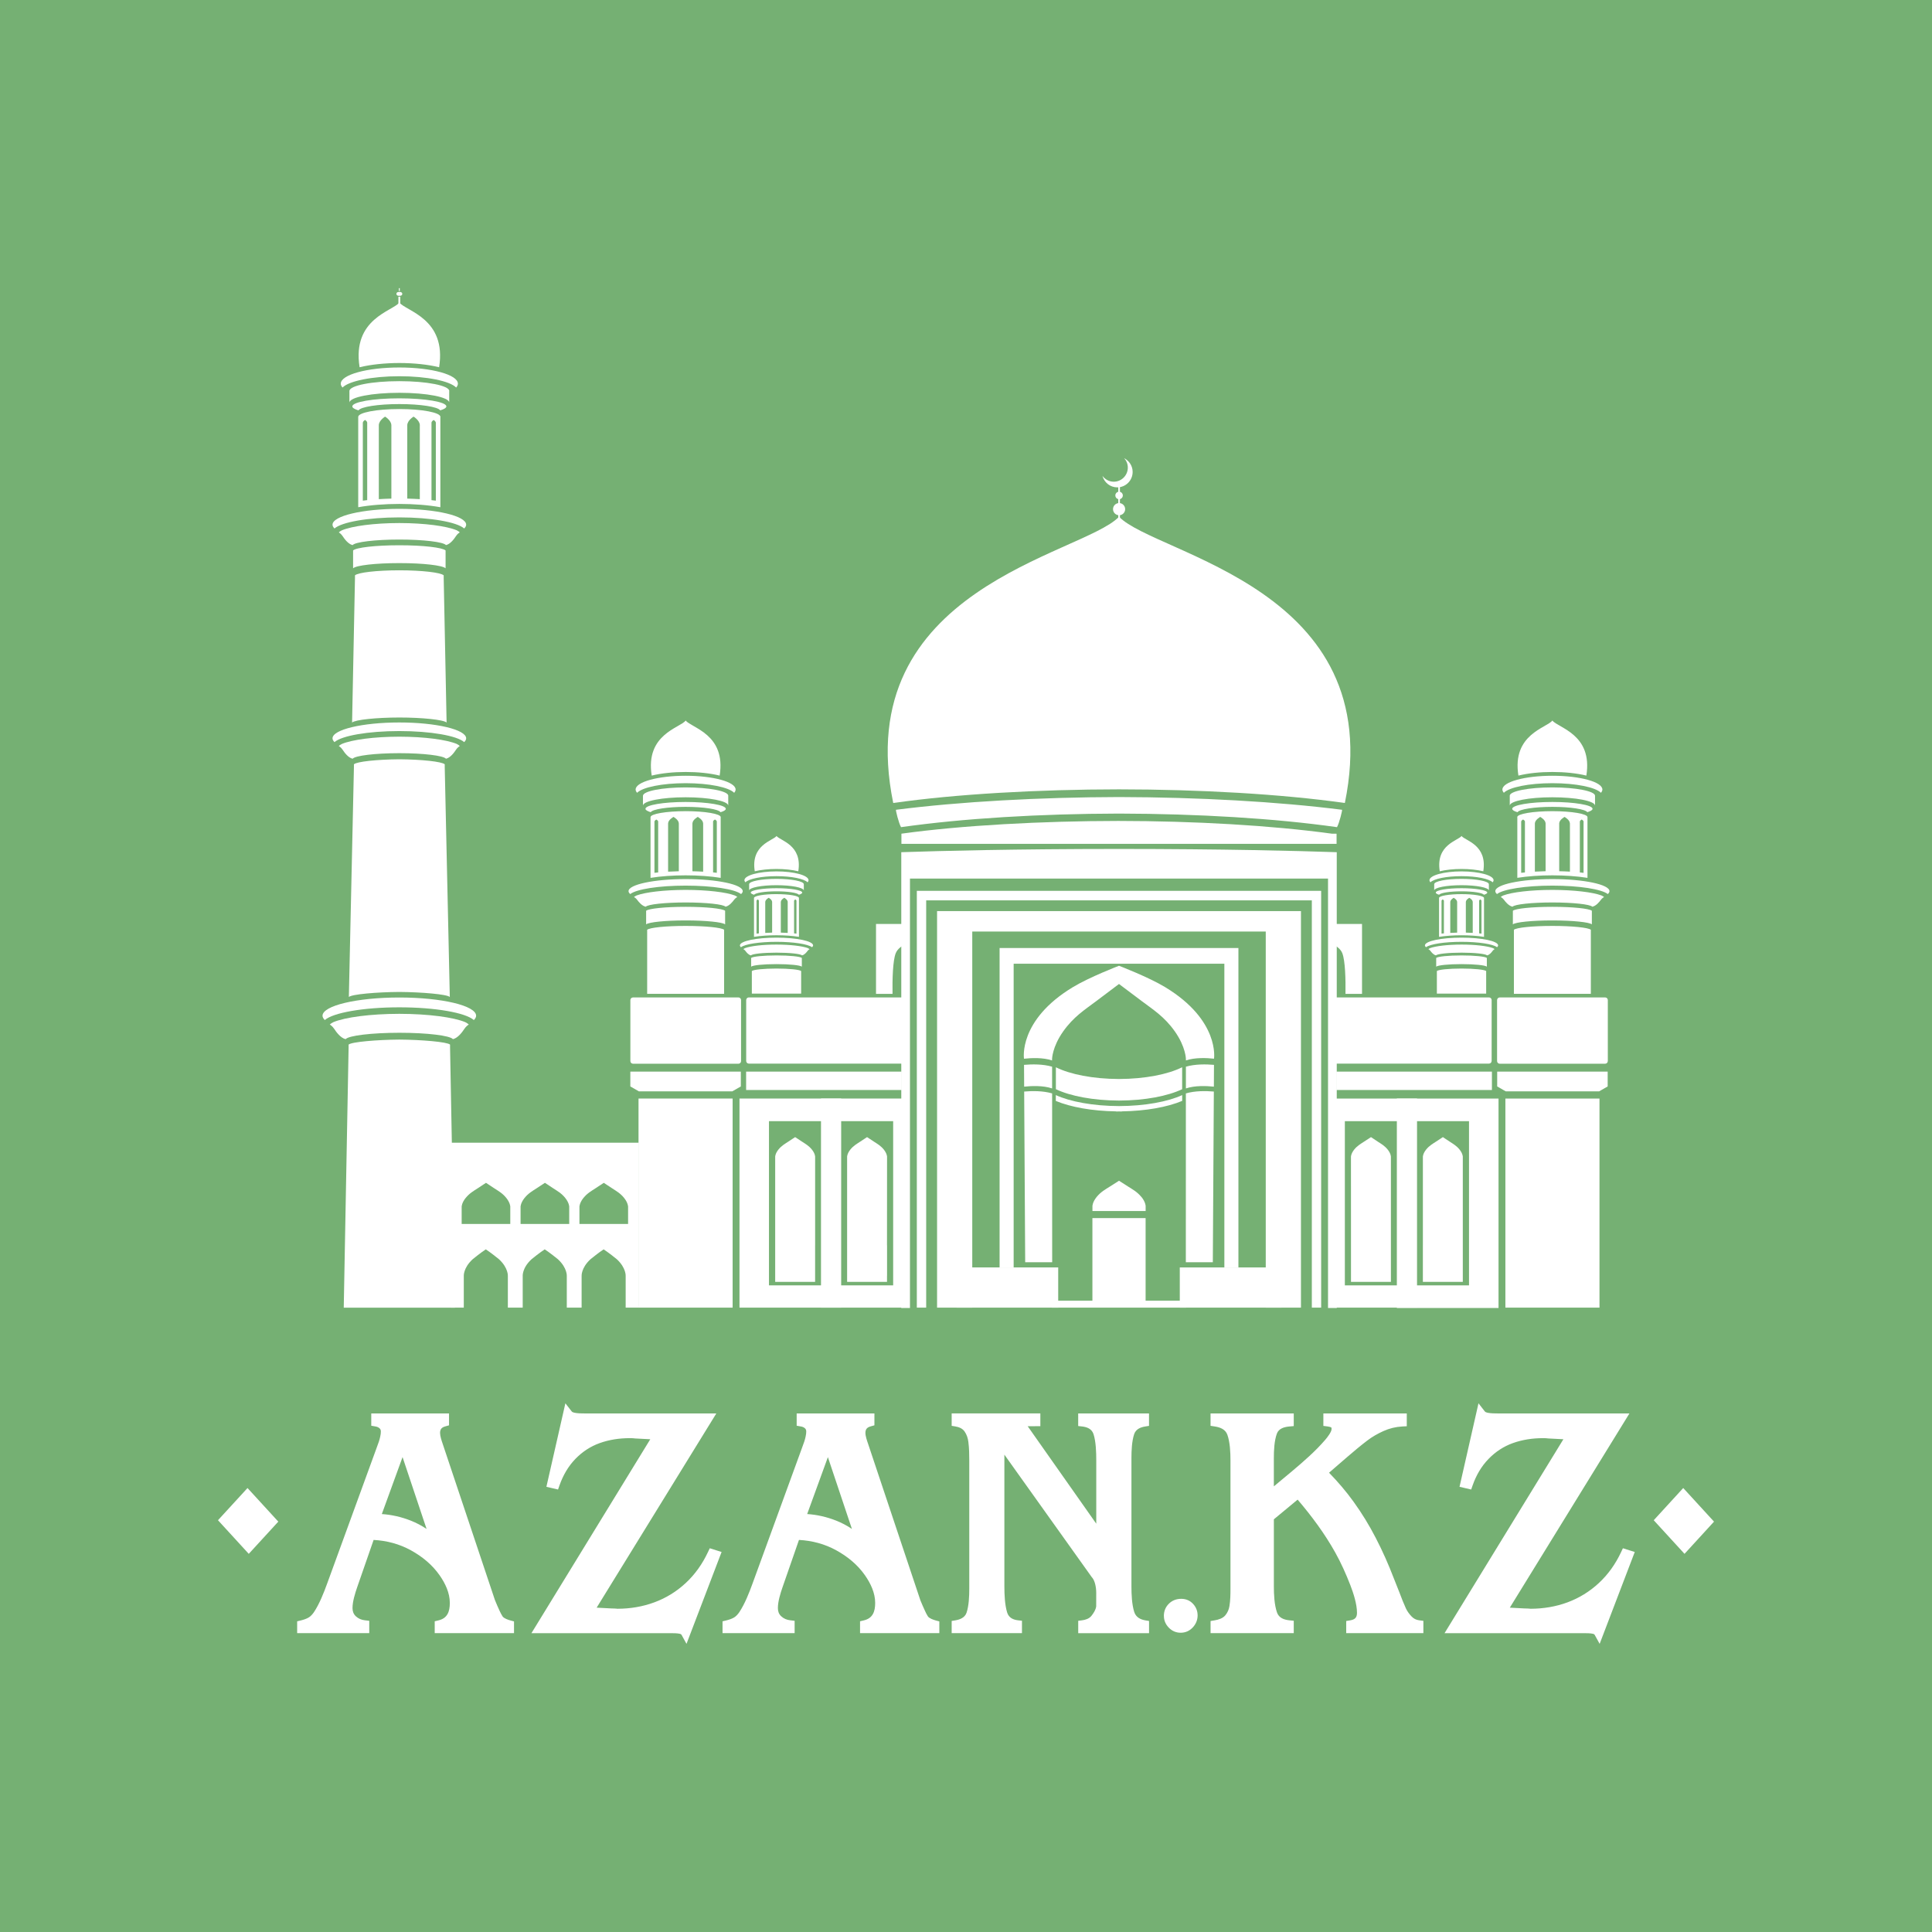
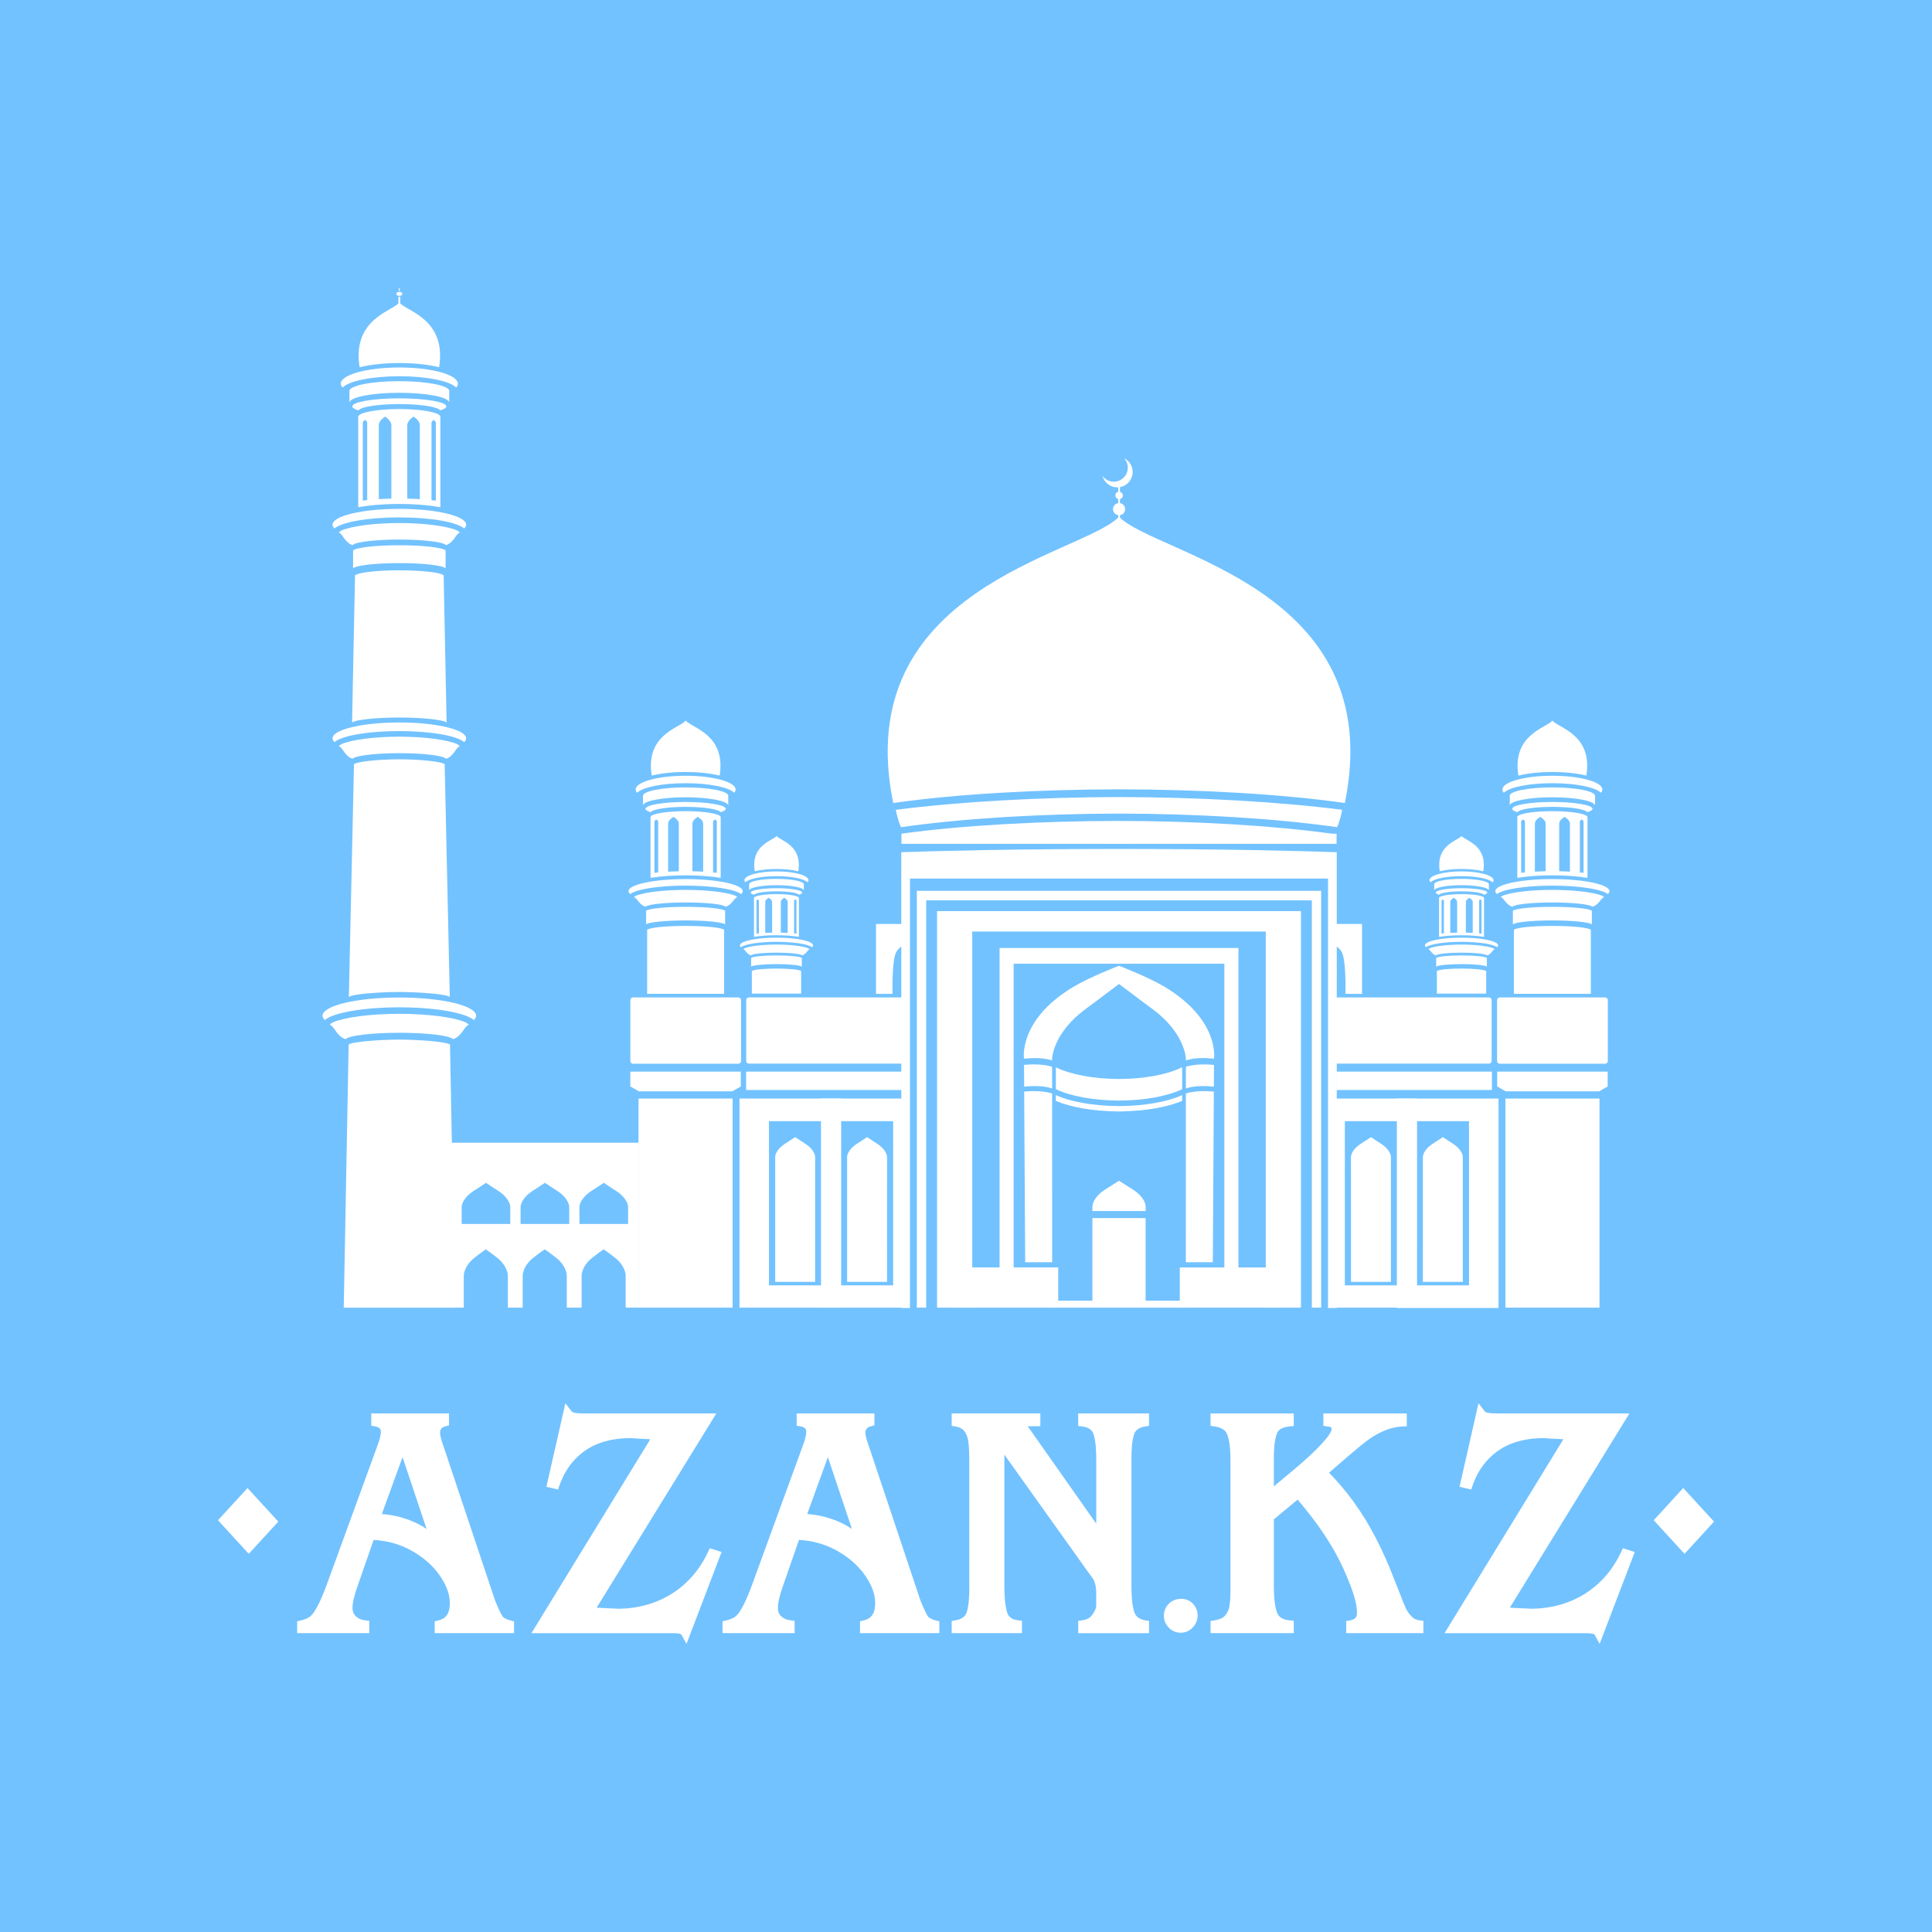
<svg xmlns="http://www.w3.org/2000/svg" width="106.662" height="106.662" viewBox="0 0 106.662 106.662" version="1.1" id="svg54">
  <defs id="defs58" />
  <g id="layer1" style="display:inline;mix-blend-mode:normal" transform="translate(7.364805,13.26861)">
-     <rect style="fill:#75b073;fill-opacity:1;stroke-width:0.878" id="rect81" width="106.662" height="106.662" x="-7.365" y="-13.269" />
+     <rect style="fill:#72c2ff;fill-opacity:1;stroke-width:0.878" id="rect81" width="106.662" height="106.662" x="-7.365" y="-13.269" />
  </g>
  <g id="layer2" style="display:inline" transform="translate(7.364805,13.26861)">
    <g fill="#FFF" fill-rule="evenodd" id="g52" style="fill:#ffffff" transform="translate(4.514891,2.609587)">
      <path d="M 10.17,0.822 V 0.817 h -0.002 v 0.005 c -0.36,0.48 -2.624,0.885 -2.195,3.575 0.62,-0.153 1.41,-0.233 2.196,-0.234 0.785,0 1.573,0.08 2.194,0.234 0.428,-2.69 -1.834,-3.096 -2.195,-3.575 m 39.735,11.832 h -0.006 c -2.05,2.114 -14.897,3.91 -12.463,15.8 3.458,-0.496 8,-0.75 12.466,-0.754 4.468,0.003 8.944,0.258 12.467,0.753 C 64.8,16.563 51.953,14.768 49.903,12.653 M 25.976,23.9 v -0.004 0.005 c -0.31,0.408 -2.24,0.753 -1.876,3.04 0.53,-0.132 1.204,-0.2 1.876,-0.2 0.672,0 1.345,0.068 1.875,0.2 0.367,-2.287 -1.565,-2.632 -1.874,-3.04 m 5.015,6.375 v -0.003 0.003 c -0.198,0.26 -1.437,0.482 -1.203,1.947 0.34,-0.083 0.77,-0.127 1.202,-0.127 0.43,0 0.862,0.044 1.202,0.127 0.235,-1.465 -1.004,-1.686 -1.202,-1.947 M 73.824,23.9 v -0.004 0.005 c 0.31,0.408 2.242,0.753 1.876,3.04 -0.53,-0.132 -1.204,-0.2 -1.876,-0.2 -0.672,0 -1.345,0.068 -1.875,0.2 -0.367,-2.287 1.566,-2.632 1.874,-3.04 m -5.013,6.375 v -0.003 0.003 c 0.197,0.26 1.435,0.482 1.2,1.947 -0.34,-0.083 -0.77,-0.127 -1.2,-0.127 -0.432,0 -0.864,0.044 -1.203,0.127 -0.235,-1.465 1.004,-1.686 1.202,-1.947" id="path4" style="fill:#ffffff" />
      <path d="m 49.857,11 h 0.093 v 1.75 h -0.093 z" id="path6" style="fill:#ffffff" />
      <path d="m 49.568,12.23 c 0,0.186 0.15,0.337 0.336,0.337 0.184,0 0.334,-0.15 0.334,-0.336 0,-0.185 -0.15,-0.336 -0.334,-0.336 -0.185,0 -0.336,0.15 -0.336,0.337 m 0.129,-0.757 c 0,0.114 0.092,0.207 0.207,0.207 0.113,0 0.205,-0.093 0.205,-0.207 0,-0.114 -0.093,-0.207 -0.206,-0.207 -0.115,0 -0.207,0.093 -0.207,0.207 M 50.185,9.42 c 0.123,0.137 0.2,0.316 0.2,0.516 0,0.43 -0.347,0.78 -0.776,0.78 -0.257,0 -0.483,-0.13 -0.624,-0.322 0.096,0.364 0.424,0.634 0.816,0.634 0.47,0 0.85,-0.38 0.85,-0.852 0,-0.332 -0.192,-0.616 -0.467,-0.757 M 23.212,27.71 c 0,0.062 0.03,0.123 0.082,0.18 0.294,-0.304 1.38,-0.53 2.68,-0.53 1.297,0 2.383,0.226 2.678,0.53 0.05,-0.057 0.08,-0.118 0.08,-0.18 0,-0.42 -1.235,-0.76 -2.76,-0.76 -1.524,0 -2.76,0.34 -2.76,0.76 m 26.686,3.28 c -5.76,0.002 -9.758,0.103 -12.02,0.18 v 25.163 h 0.48 V 32.626 h 23.08 V 56.333 H 61.92 V 31.17 C 59.658,31.093 55.66,30.992 49.898,30.99" id="path8" style="fill:#ffffff" />
      <path d="m 43.306,36.46 v 17.643 h 0.776 V 37.327 h 11.633 v 16.776 h 0.776 V 36.46 H 43.307" id="path10" style="fill:#ffffff" />
      <path d="m 53.59,44.487 -0.002,9.32 h 1.49 l 0.056,-9.423 c -0.437,-0.038 -1.04,-0.046 -1.543,0.103 m 1.545,-0.373 0.006,-1.204 c -0.436,-0.038 -1.044,-0.048 -1.55,0.102 v 1.2 c 0.5,-0.17 1.143,-0.14 1.544,-0.098 m -8.93,0.373 0.003,9.32 h -1.49 l -0.056,-9.423 c 0.436,-0.038 1.04,-0.046 1.542,0.103 M 44.662,44.114 44.655,42.91 c 0.437,-0.038 1.044,-0.048 1.55,0.102 v 1.2 c -0.5,-0.17 -1.143,-0.14 -1.543,-0.098 m 7.788,-5.492 c -0.927,-0.56 -2.547,-1.18 -2.547,-1.18 h -0.01 c 0,0 -1.62,0.62 -2.544,1.18 -3.028,1.83 -2.696,3.95 -2.696,3.95 0.4,-0.045 1.048,-0.075 1.55,0.095 v -0.083 c 0,0 0.01,-0.662 0.607,-1.51 0.575,-0.818 1.202,-1.208 1.81,-1.666 0.705,-0.53 1.22,-0.917 1.275,-0.96 v -0.006 0.002 H 49.9 v -0.002 h 0.002 v 0.007 c 0.056,0.04 0.57,0.428 1.275,0.958 0.608,0.458 1.236,0.848 1.81,1.665 0.596,0.85 0.605,1.51 0.605,1.51 v 0.084 c 0.503,-0.17 1.153,-0.14 1.552,-0.096 0,0 0.33,-2.117 -2.695,-3.948 m -1.322,11.574 c -0.23,-0.277 -0.478,-0.41 -0.72,-0.563 L 49.901,49.309 V 49.306 H 49.9 v 0.002 c -0.023,0.012 -0.228,0.143 -0.508,0.323 -0.242,0.154 -0.492,0.286 -0.72,0.563 -0.237,0.287 -0.24,0.51 -0.24,0.51 v 0.276 h 2.937 v -0.277 c 0,0 -0.003,-0.222 -0.24,-0.51 m 0.238,1.177 H 48.43 v 4.932 h 2.937 V 51.37 m 2.016,-8.327 c -0.78,0.39 -2.046,0.644 -3.485,0.648 -1.437,-0.003 -2.704,-0.258 -3.484,-0.647 v 1.21 c 0.792,0.378 2.053,0.623 3.48,0.628 h 0.01 c 1.427,-0.004 2.687,-0.25 3.48,-0.627 v -1.21 M 10.115,0.503 h 0.103 v 0.41 H 10.115 Z M 10.14,0.03 h 0.052 v 0.157 h -0.05 V 0.03 Z m -0.136,0.315 c 0,0.058 0.053,0.106 0.117,0.106 h 0.092 c 0.065,0 0.117,-0.047 0.117,-0.105 0,-0.058 -0.053,-0.105 -0.118,-0.105 h -0.09 c -0.065,0 -0.118,0.047 -0.118,0.105 m 3.852,12.744 c 0,-0.484 -1.652,-0.876 -3.69,-0.876 -2.037,0 -3.688,0.392 -3.688,0.876 0,0.072 0.04,0.14 0.11,0.208 0.392,-0.35 1.844,-0.612 3.58,-0.612 1.734,0 3.185,0.26 3.578,0.612 0.07,-0.067 0.11,-0.136 0.11,-0.208 M 12.72,15.43 V 14.51 C 12.547,14.35 11.48,14.225 10.184,14.225 H 10.15 c -1.296,0 -2.364,0.124 -2.536,0.285 v 0.986 C 7.784,15.334 8.852,15.21 10.15,15.21 h 0.033 c 1.297,0 2.366,0.124 2.536,0.286 V 15.429 M 6.934,5.305 c 0,0.073 0.036,0.144 0.097,0.212 0.346,-0.358 1.617,-0.624 3.137,-0.624 1.52,0 2.79,0.266 3.136,0.624 C 13.364,5.449 13.4,5.377 13.4,5.305 13.4,4.81 11.952,4.41 10.167,4.41 8.382,4.41 6.934,4.81 6.934,5.305 m 3.233,1.399 c -1.253,0 -2.27,0.194 -2.27,0.433 v 4.988 c 0.664,-0.12 1.47,-0.182 2.27,-0.182 0.8,0 1.603,0.062 2.265,0.182 V 7.15 l 0.004,-0.013 c 0,-0.24 -1.016,-0.433 -2.27,-0.433 z m -1.774,0.76 v 4.268 l -0.242,0.03 V 7.458 h 0.002 c 0.004,-0.086 0.117,-0.15 0.12,-0.15 0.003,0 0.117,0.064 0.12,0.15 v 0.004 z m 1.334,0.137 v 4.048 c -0.238,0.006 -0.47,0.016 -0.693,0.03 V 7.59 C 9.046,7.324 9.371,7.13 9.379,7.124 h 0.003 c 0.007,0.007 0.333,0.2 0.344,0.466 L 9.728,7.603 H 9.725 Z m 1.57,0 v 4.078 c -0.22,-0.014 -0.453,-0.024 -0.692,-0.03 V 7.59 c 0.013,-0.266 0.338,-0.46 0.346,-0.466 h 0.005 c 0.007,0.007 0.332,0.2 0.343,0.466 l 0.003,0.013 H 11.3 Z m 0.885,-0.136 v 4.297 c -0.078,-0.01 -0.16,-0.02 -0.24,-0.028 V 7.46 c 0.003,-0.086 0.116,-0.15 0.12,-0.15 0.003,0 0.116,0.064 0.12,0.15 v 0.004 z" id="path12" style="fill:#ffffff" />
      <path d="m 12.92,6.345 v -0.63 l 0.004,-0.006 c 0,-0.3 -1.235,-0.544 -2.757,-0.544 -1.515,0 -2.743,0.24 -2.756,0.54 v 0.642 c 0.014,-0.298 1.242,-0.54 2.757,-0.54 1.51,0 2.735,0.24 2.754,0.537" id="path14" style="fill:#ffffff" />
      <path d="m 12.763,6.558 c 0,-0.245 -1.163,-0.445 -2.596,-0.445 -1.434,0 -2.596,0.2 -2.596,0.445 0,0.08 0.126,0.155 0.34,0.22 0.122,-0.196 1.085,-0.348 2.257,-0.348 1.17,0 2.134,0.152 2.255,0.347 0.216,-0.064 0.34,-0.14 0.34,-0.22 m 0.572,6.841 C 12.769,13.163 11.567,13 10.169,12.998 h -0.004 c -1.4,0.002 -2.602,0.165 -3.167,0.4 -0.073,0.036 -0.132,0.074 -0.172,0.115 0.03,0.02 0.13,0.085 0.212,0.21 0.092,0.14 0.3,0.436 0.55,0.493 0.138,-0.172 1.237,-0.306 2.577,-0.307 1.34,0 2.438,0.134 2.577,0.306 0.25,-0.057 0.457,-0.352 0.55,-0.494 0.08,-0.124 0.18,-0.19 0.212,-0.21 -0.04,-0.04 -0.1,-0.078 -0.17,-0.114 m 0.522,11.487 c 0,-0.483 -1.652,-0.876 -3.69,-0.876 -2.037,0 -3.688,0.393 -3.688,0.876 0,0.072 0.04,0.142 0.11,0.208 0.392,-0.35 1.844,-0.61 3.58,-0.61 1.734,0 3.185,0.26 3.578,0.61 0.07,-0.066 0.11,-0.136 0.11,-0.208" id="path16" style="fill:#ffffff" />
      <path d="m 13.335,25.192 c -0.566,-0.234 -1.768,-0.397 -3.166,-0.4 h -0.004 c -1.4,0.003 -2.602,0.166 -3.167,0.4 -0.073,0.036 -0.132,0.075 -0.172,0.115 0.03,0.02 0.13,0.086 0.212,0.21 0.092,0.14 0.3,0.436 0.55,0.493 0.138,-0.17 1.237,-0.306 2.577,-0.307 1.34,0 2.438,0.136 2.577,0.307 0.25,-0.057 0.457,-0.352 0.55,-0.493 0.08,-0.124 0.18,-0.19 0.212,-0.21 -0.04,-0.04 -0.1,-0.08 -0.17,-0.115 M 14.406,40.2 c 0,-0.558 -1.898,-1.008 -4.24,-1.008 -2.34,0 -4.24,0.45 -4.24,1.007 0,0.08 0.048,0.16 0.127,0.238 0.453,-0.403 2.12,-0.703 4.114,-0.703 1.993,0 3.66,0.3 4.113,0.703 0.08,-0.077 0.126,-0.157 0.126,-0.24" id="path18" style="fill:#ffffff" />
      <path d="m 13.807,40.553 c -0.65,-0.27 -2.03,-0.457 -3.638,-0.46 h -0.005 c -1.608,0.003 -2.99,0.19 -3.64,0.46 -0.08,0.04 -0.15,0.085 -0.196,0.13 0.036,0.024 0.15,0.1 0.244,0.242 0.106,0.162 0.345,0.5 0.63,0.568 0.16,-0.198 1.423,-0.352 2.963,-0.354 1.54,0 2.802,0.155 2.962,0.353 0.284,-0.067 0.523,-0.406 0.63,-0.568 0.093,-0.142 0.208,-0.218 0.245,-0.24 -0.048,-0.047 -0.115,-0.09 -0.198,-0.132 M 61.91,30.182 h -0.002 v -0.034 h -0.256 c -3.38,-0.462 -7.59,-0.7 -11.796,-0.704 -4.21,0.004 -8.642,0.242 -11.97,0.704 V 30.71 H 61.91 v -0.528 h 0.002 m -15.502,14.4 v 0.32 c 0.815,0.34 1.997,0.557 3.335,0.577 v 0.007 l 0.153,-0.004 0.154,0.004 v -0.008 c 1.338,-0.02 2.52,-0.237 3.334,-0.578 v -0.32 c -0.78,0.36 -2.05,0.602 -3.485,0.606 -1.44,-0.004 -2.708,-0.247 -3.49,-0.606 z" id="path20" style="fill:#ffffff" />
      <path d="m 62.21,28.828 c -3.552,-0.452 -7.958,-0.693 -12.3,-0.703 h -0.023 c -4.342,0.01 -8.748,0.25 -12.3,0.703 -0.03,0.003 0.147,0.732 0.278,0.96 3.43,-0.488 7.687,-0.74 12.033,-0.75 4.347,0.01 8.606,0.262 12.035,0.75 0.13,-0.228 0.307,-0.957 0.278,-0.96 M 37.57,36.753 c 0.108,-0.282 0.387,-0.425 0.55,-0.52 v -1.102 h -1.637 v 3.86 h 0.912 c -0.012,-0.81 0.015,-1.825 0.174,-2.237 M 22.92,43.285 v 0.817 l 0.47,0.27 h 5.16 l 0.47,-0.27 v -0.817 h -6.1 m 6.204,-9.965 c 0,-0.367 -1.41,-0.666 -3.15,-0.666 -1.742,0 -3.153,0.3 -3.153,0.667 0,0.056 0.036,0.11 0.095,0.16 0.336,-0.268 1.576,-0.466 3.058,-0.466 1.48,0 2.72,0.198 3.058,0.466 0.06,-0.05 0.094,-0.104 0.094,-0.16 m -0.973,1.782 v -0.7 c -0.147,-0.122 -1.06,-0.217 -2.166,-0.217 h -0.03 c -1.106,0 -2.018,0.095 -2.165,0.217 v 0.75 c 0.145,-0.12 1.058,-0.216 2.166,-0.216 h 0.03 c 1.107,0 2.02,0.095 2.165,0.217 v -0.05 m -2.18,-6.199 c -1.07,0 -1.938,0.148 -1.938,0.33 v 3.352 c 0.566,-0.092 1.253,-0.14 1.938,-0.14 0.683,0 1.37,0.048 1.935,0.14 v -3.343 l 0.003,-0.01 c 0,-0.18 -0.867,-0.33 -1.937,-0.33 z m -1.516,0.58 v 2.803 l -0.206,0.02 v -2.827 c 0.005,-0.064 0.1,-0.112 0.104,-0.114 0.003,0.002 0.1,0.05 0.103,0.115 v 0.004 z m 1.14,0.104 v 2.633 c -0.204,0.004 -0.402,0.012 -0.592,0.023 v -2.667 c 0.01,-0.203 0.29,-0.35 0.295,-0.356 h 0.004 c 0.005,0.006 0.284,0.153 0.292,0.355 l 0.002,0.01 z m 1.343,0 v 2.656 c -0.19,-0.01 -0.39,-0.02 -0.593,-0.023 v -2.644 h 0.002 c 0.008,-0.203 0.286,-0.35 0.292,-0.356 h 0.004 c 0.006,0.006 0.284,0.153 0.294,0.355 v 0.01 z m 0.754,-0.106 v 2.825 c -0.068,-0.01 -0.136,-0.016 -0.206,-0.023 v -2.806 c 0.003,-0.064 0.1,-0.112 0.102,-0.114 h 0.002 c 0.002,0.002 0.098,0.05 0.102,0.115 v 0.004 z m 0.631,-0.889 V 28.06 l 0.002,-0.007 c 0,-0.255 -1.054,-0.46 -2.354,-0.46 -1.295,0 -2.344,0.204 -2.354,0.457 h -0.002 v 0.546 c 0.01,-0.253 1.06,-0.458 2.355,-0.458 1.29,0 2.336,0.204 2.352,0.456" id="path22" style="fill:#ffffff" />
      <path d="m 28.19,28.775 c 0,-0.208 -0.993,-0.378 -2.217,-0.378 -1.225,0 -2.218,0.17 -2.218,0.378 0,0.068 0.107,0.13 0.29,0.186 0.105,-0.164 0.927,-0.294 1.928,-0.294 1,0 1.823,0.13 1.926,0.295 0.183,-0.054 0.29,-0.117 0.29,-0.185 M 28.097,38.99 v -3.538 c -0.142,-0.12 -1.03,-0.212 -2.11,-0.212 h -0.03 c -1.077,0 -1.967,0.092 -2.108,0.212 v 3.538 h 4.247 m 0.584,-5.434 c -0.485,-0.18 -1.51,-0.303 -2.706,-0.305 h -0.003 c -1.194,0.003 -2.22,0.127 -2.703,0.306 -0.062,0.028 -0.113,0.057 -0.147,0.088 0.027,0.014 0.113,0.065 0.18,0.16 0.08,0.107 0.258,0.332 0.47,0.375 0.12,-0.132 1.058,-0.234 2.203,-0.235 1.144,0 2.083,0.103 2.2,0.234 0.214,-0.044 0.39,-0.27 0.47,-0.377 0.07,-0.094 0.155,-0.145 0.182,-0.16 -0.035,-0.03 -0.085,-0.06 -0.146,-0.087 m 4.33,2.76 c 0,-0.237 -0.905,-0.428 -2.02,-0.428 -1.116,0 -2.02,0.19 -2.02,0.428 0,0.035 0.02,0.07 0.06,0.1 0.214,-0.17 1.01,-0.297 1.96,-0.297 0.95,0 1.744,0.127 1.96,0.298 0.037,-0.032 0.06,-0.066 0.06,-0.1 m -0.622,1.141 v -0.45 c -0.095,-0.078 -0.68,-0.138 -1.39,-0.138 H 30.98 c -0.71,0 -1.294,0.06 -1.39,0.138 v 0.482 c 0.094,-0.08 0.68,-0.14 1.39,-0.14 H 31 c 0.71,0 1.294,0.06 1.388,0.14 V 37.456 M 29.22,32.718 c 0,0.04 0.02,0.078 0.052,0.115 0.188,-0.195 0.885,-0.34 1.717,-0.34 0.832,0 1.528,0.145 1.717,0.34 0.032,-0.037 0.052,-0.076 0.052,-0.115 0,-0.27 -0.794,-0.488 -1.77,-0.488 -0.978,0 -1.77,0.22 -1.77,0.488 m 1.772,0.766 c -0.687,0 -1.243,0.095 -1.243,0.212 v 2.147 c 0.363,-0.058 0.803,-0.088 1.242,-0.088 0.437,0 0.878,0.03 1.24,0.088 v -2.146 c 0,-0.117 -0.554,-0.212 -1.24,-0.212 z m -0.972,0.37 v 1.798 l -0.132,0.014 v -1.812 c 0.002,-0.043 0.064,-0.073 0.066,-0.075 0,0 0.064,0.03 0.066,0.073 z m 0.73,0.068 v 1.688 c -0.13,0.004 -0.257,0.008 -0.38,0.016 v -1.711 c 0.008,-0.13 0.186,-0.225 0.19,-0.228 h 0.002 c 0.004,0.003 0.182,0.098 0.188,0.228 v 0.006 z m 0.86,0 v 1.704 c -0.12,-0.008 -0.248,-0.012 -0.38,-0.016 v -1.695 h 0.002 c 0.005,-0.13 0.184,-0.225 0.19,-0.228 0.004,0.003 0.182,0.098 0.19,0.228 v 0.006 z m 0.484,-0.067 v 1.81 c -0.043,-0.004 -0.087,-0.01 -0.132,-0.013 v -1.8 c 0.003,-0.04 0.065,-0.07 0.067,-0.073 0.002,0 0.064,0.03 0.065,0.073 v 0.002 z" id="path24" style="fill:#ffffff" />
      <path d="m 32.497,33.284 v -0.346 c 0,-0.164 -0.674,-0.296 -1.508,-0.296 -0.83,0 -1.503,0.13 -1.51,0.294 v 0.35 c 0.007,-0.162 0.68,-0.294 1.51,-0.294 0.826,0 1.497,0.13 1.507,0.292" id="path26" style="fill:#ffffff" />
      <path d="m 32.41,33.4 c 0,-0.133 -0.636,-0.242 -1.42,-0.242 -0.786,0 -1.423,0.11 -1.423,0.242 0,0.044 0.07,0.084 0.187,0.12 0.066,-0.106 0.594,-0.19 1.235,-0.19 0.64,0 1.168,0.084 1.235,0.19 0.117,-0.036 0.185,-0.076 0.185,-0.12 M 32.35,38.978 V 37.73 C 32.26,37.653 31.69,37.594 30.998,37.594 H 30.98 c -0.69,0 -1.262,0.06 -1.352,0.136 v 1.248 h 2.722 m 0.374,-2.513 C 32.414,36.351 31.756,36.271 30.99,36.27 h -0.002 c -0.766,0 -1.424,0.08 -1.734,0.195 -0.04,0.018 -0.072,0.037 -0.094,0.056 0.018,0.01 0.072,0.043 0.117,0.103 0.05,0.07 0.164,0.214 0.3,0.242 0.076,-0.084 0.678,-0.15 1.412,-0.15 0.733,0 1.334,0.066 1.41,0.15 0.137,-0.028 0.25,-0.172 0.302,-0.242 0.044,-0.06 0.098,-0.092 0.116,-0.102 -0.023,-0.018 -0.055,-0.037 -0.094,-0.055 m -3.413,6.818 h 8.592 V 44.3 h -8.59 v -1.015 z m 3.812,9.587 V 47.98 c 0,0 0,-0.173 -0.18,-0.394 -0.17,-0.213 -0.358,-0.315 -0.54,-0.434 -0.21,-0.14 -0.364,-0.24 -0.38,-0.25 v -0.003 h -0.003 l -0.382,0.252 c -0.18,0.12 -0.368,0.22 -0.54,0.434 -0.178,0.22 -0.18,0.394 -0.18,0.394 v 6.913 h 2.204 v -2.02 m 3.969,0 0.003,-4.892 c 0,0 -0.003,-0.173 -0.18,-0.394 -0.172,-0.213 -0.36,-0.315 -0.54,-0.434 -0.21,-0.14 -0.365,-0.24 -0.38,-0.25 V 46.899 H 35.99 l -0.382,0.252 c -0.18,0.12 -0.368,0.22 -0.54,0.434 -0.178,0.22 -0.18,0.394 -0.18,0.394 v 6.913 h 2.203 v -0.334 h 0.002 V 52.872 M 62.23,36.753 c -0.11,-0.282 -0.39,-0.425 -0.553,-0.52 v -1.102 h 1.638 v 3.86 h -0.913 c 0.012,-0.81 -0.015,-1.825 -0.173,-2.237 m 14.648,6.531 v 0.817 l -0.47,0.27 h -5.16 l -0.47,-0.27 v -0.817 h 6.1 M 70.674,33.32 c 0,-0.367 1.41,-0.666 3.15,-0.666 1.74,0 3.152,0.3 3.152,0.667 0,0.056 -0.035,0.11 -0.093,0.16 -0.337,-0.268 -1.576,-0.466 -3.058,-0.466 -1.482,0 -2.722,0.198 -3.058,0.466 -0.06,-0.05 -0.093,-0.104 -0.093,-0.16 m 0.969,1.782 v -0.7 c 0.148,-0.122 1.06,-0.217 2.166,-0.217 h 0.03 c 1.106,0 2.02,0.095 2.165,0.217 v 0.75 c -0.145,-0.12 -1.058,-0.216 -2.166,-0.216 h -0.03 c -1.108,0 -2.02,0.095 -2.167,0.217 v -0.05 m 4.944,-7.394 c 0,0.062 -0.03,0.123 -0.08,0.18 -0.296,-0.304 -1.382,-0.53 -2.68,-0.53 -1.3,0 -2.385,0.226 -2.68,0.53 -0.05,-0.057 -0.08,-0.118 -0.08,-0.18 0,-0.42 1.234,-0.76 2.76,-0.76 1.525,0 2.76,0.34 2.76,0.76 m -4.699,1.525 0.003,0.01 v 3.34 c 0.565,-0.09 1.25,-0.138 1.935,-0.138 0.684,0 1.37,0.048 1.938,0.14 v -3.352 c 0,-0.182 -0.868,-0.33 -1.938,-0.33 -1.07,0 -1.94,0.148 -1.94,0.33 z m 3.454,0.25 v -0.003 c 0.003,-0.066 0.1,-0.114 0.102,-0.116 h 0.002 c 0.002,0.002 0.098,0.05 0.102,0.115 V 32.31 C 75.479,32.3 75.411,32.294 75.34,32.287 v -2.803 z m -1.14,0.104 v -0.01 c 0.01,-0.203 0.288,-0.35 0.294,-0.356 h 0.004 c 0.006,0.006 0.284,0.153 0.293,0.355 h 0.002 v 2.665 c -0.19,-0.01 -0.388,-0.02 -0.592,-0.023 v -2.63 z m -1.344,0 0.002,-0.01 c 0.01,-0.203 0.288,-0.35 0.293,-0.356 h 0.005 c 0.007,0.006 0.284,0.153 0.294,0.355 v 2.642 c -0.204,0.004 -0.402,0.012 -0.592,0.023 V 29.59 h -0.002 z m -0.753,-0.106 v -0.002 c 0.003,-0.066 0.1,-0.114 0.102,-0.116 h 0.002 c 0.002,0.002 0.1,0.05 0.102,0.115 v 2.808 l -0.207,0.02 v -2.824 z" id="path28" style="fill:#ffffff" />
      <path d="M 71.472,28.594 V 28.06 L 71.47,28.053 c 0,-0.255 1.054,-0.46 2.355,-0.46 1.294,0 2.343,0.204 2.354,0.457 v 0.546 c -0.012,-0.253 -1.06,-0.458 -2.355,-0.458 -1.29,0 -2.336,0.204 -2.353,0.456" id="path30" style="fill:#ffffff" />
      <path d="m 71.607,28.775 c 0,-0.208 0.993,-0.378 2.218,-0.378 1.224,0 2.217,0.17 2.217,0.378 0,0.068 -0.107,0.13 -0.29,0.186 -0.104,-0.164 -0.927,-0.294 -1.927,-0.294 -1,0 -1.823,0.13 -1.927,0.295 -0.184,-0.054 -0.29,-0.117 -0.29,-0.185 M 71.7,38.99 v -3.538 c 0.143,-0.12 1.03,-0.212 2.11,-0.212 h 0.03 c 1.078,0 1.968,0.092 2.108,0.212 V 38.99 H 71.7 m -0.582,-5.434 c 0.484,-0.18 1.51,-0.303 2.706,-0.305 h 0.002 c 1.195,0.003 2.22,0.127 2.705,0.306 0.062,0.028 0.113,0.057 0.147,0.088 -0.027,0.014 -0.112,0.065 -0.18,0.16 -0.08,0.107 -0.258,0.332 -0.47,0.375 -0.12,-0.132 -1.058,-0.234 -2.202,-0.235 -1.144,0 -2.083,0.103 -2.202,0.234 -0.213,-0.044 -0.39,-0.27 -0.47,-0.377 -0.068,-0.094 -0.154,-0.145 -0.18,-0.16 0.034,-0.03 0.084,-0.06 0.145,-0.087 m -4.331,2.76 c 0,-0.237 0.905,-0.428 2.02,-0.428 1.116,0 2.02,0.19 2.02,0.428 0,0.035 -0.022,0.07 -0.06,0.1 -0.215,-0.17 -1.01,-0.297 -1.96,-0.297 -0.95,0 -1.744,0.127 -1.96,0.298 -0.038,-0.032 -0.06,-0.066 -0.06,-0.1 m 0.622,1.141 v -0.45 c 0.095,-0.078 0.68,-0.138 1.39,-0.138 h 0.018 c 0.71,0 1.294,0.06 1.388,0.138 v 0.482 c -0.093,-0.08 -0.678,-0.14 -1.388,-0.14 h -0.02 c -0.71,0 -1.295,0.06 -1.388,0.14 v -0.033 m 3.168,-4.738 c 0,0.04 -0.02,0.078 -0.052,0.115 -0.19,-0.195 -0.886,-0.34 -1.718,-0.34 -0.832,0 -1.528,0.145 -1.717,0.34 -0.032,-0.037 -0.052,-0.076 -0.052,-0.115 0,-0.27 0.792,-0.488 1.77,-0.488 0.978,0 1.77,0.22 1.77,0.488 m -3.014,0.978 0.002,0.005 v 2.143 c 0.363,-0.058 0.803,-0.088 1.24,-0.088 0.44,0 0.88,0.03 1.243,0.088 v -2.147 c 0,-0.117 -0.556,-0.212 -1.242,-0.212 -0.687,0 -1.243,0.095 -1.243,0.212 z m 2.214,0.16 v -0.003 c 0,-0.042 0.064,-0.072 0.065,-0.074 0.003,0 0.065,0.03 0.067,0.073 v 1.813 l -0.132,-0.014 v -1.797 z m -0.732,0.066 v -0.006 c 0.007,-0.13 0.185,-0.225 0.19,-0.228 0.005,0.003 0.184,0.098 0.19,0.228 v 1.709 c -0.12,-0.008 -0.25,-0.012 -0.38,-0.016 v -1.688 z m -0.86,0 v -0.006 c 0.007,-0.13 0.185,-0.225 0.19,-0.228 0.005,0.003 0.183,0.098 0.19,0.228 v 1.694 c -0.13,0.004 -0.258,0.008 -0.38,0.016 z m -0.484,-0.067 v -0.002 c 0.003,-0.042 0.065,-0.072 0.066,-0.074 0.003,0 0.064,0.03 0.067,0.073 v 1.799 l -0.132,0.014 v -1.81 z" id="path32" style="fill:#ffffff" />
      <path d="m 67.3,33.284 v -0.346 c 0,-0.164 0.674,-0.296 1.508,-0.296 0.83,0 1.503,0.13 1.51,0.294 v 0.35 c -0.007,-0.162 -0.68,-0.294 -1.51,-0.294 -0.827,0 -1.497,0.13 -1.508,0.292" id="path34" style="fill:#ffffff" />
      <path d="m 67.386,33.4 c 0,-0.133 0.637,-0.242 1.422,-0.242 0.785,0 1.422,0.11 1.422,0.242 0,0.044 -0.07,0.084 -0.187,0.12 -0.066,-0.106 -0.594,-0.19 -1.235,-0.19 -0.64,0 -1.168,0.084 -1.236,0.19 -0.117,-0.036 -0.186,-0.076 -0.186,-0.12 m 0.061,5.578 V 37.73 c 0.09,-0.077 0.66,-0.136 1.352,-0.136 h 0.017 c 0.692,0 1.262,0.06 1.353,0.136 v 1.248 h -2.723 m -0.373,-2.513 c 0.31,-0.114 0.968,-0.194 1.734,-0.195 h 0.002 c 0.765,0 1.423,0.08 1.733,0.195 0.04,0.018 0.07,0.037 0.093,0.056 -0.016,0.01 -0.072,0.043 -0.115,0.103 -0.05,0.07 -0.165,0.214 -0.3,0.242 -0.077,-0.084 -0.68,-0.15 -1.412,-0.15 -0.733,0 -1.335,0.066 -1.41,0.15 -0.137,-0.028 -0.25,-0.172 -0.302,-0.242 -0.044,-0.06 -0.1,-0.092 -0.117,-0.102 0.022,-0.018 0.054,-0.037 0.093,-0.055 m -5.176,6.818 h 8.59 V 44.3 h -8.59 z m 4.779,9.587 V 47.98 c 0,0 0.002,-0.173 0.18,-0.394 0.172,-0.213 0.358,-0.315 0.54,-0.434 0.21,-0.14 0.364,-0.24 0.38,-0.25 v -0.003 h 0.002 l 0.382,0.252 c 0.18,0.12 0.367,0.22 0.54,0.434 0.177,0.22 0.18,0.394 0.18,0.394 v 6.913 h -2.205 v -2.021 m -3.968,10e-4 -0.002,-4.892 c 0,0 0.003,-0.173 0.18,-0.394 0.172,-0.213 0.36,-0.315 0.54,-0.434 0.21,-0.14 0.365,-0.24 0.382,-0.25 v -0.003 h 0.002 c 0.017,0.013 0.17,0.113 0.38,0.252 0.183,0.12 0.37,0.22 0.542,0.434 0.178,0.22 0.18,0.394 0.18,0.394 v 6.913 h -2.204 v -2.021" id="path36" style="fill:#ffffff" />
      <path d="m 65.237,56.333 h 5.614 V 44.77 h -5.613 v 11.563 z m 0.978,-10.314 h 3.007 v 9.065 H 66.215 V 46.02 Z M 76.884,42.7 c 0,0.083 -0.066,0.148 -0.147,0.148 h -5.82 c -0.08,0 -0.146,-0.065 -0.146,-0.147 v -3.366 c 0,-0.08 0.067,-0.147 0.148,-0.147 h 5.82 c 0.08,0 0.146,0.066 0.146,0.147 V 42.7 m -47.851,0 c 0,0.083 -0.065,0.148 -0.146,0.148 h -5.82 c -0.08,0 -0.146,-0.065 -0.146,-0.147 v -3.366 c 0,-0.08 0.066,-0.147 0.147,-0.147 h 5.818 c 0.08,0 0.146,0.066 0.146,0.147 V 42.7 m 9.091,-0.005 c 0,0.08 -0.065,0.147 -0.147,0.147 h -8.515 c -0.08,0 -0.146,-0.066 -0.146,-0.147 v -3.36 c 0,-0.082 0.065,-0.148 0.146,-0.148 h 8.515 c 0.082,0 0.147,0.066 0.147,0.147 v 3.36 m 32.346,10e-4 c 0,0.08 -0.065,0.147 -0.147,0.147 h -8.515 c -0.08,0 -0.147,-0.066 -0.147,-0.147 v -3.36 c 0,-0.082 0.067,-0.148 0.148,-0.148 h 8.515 c 0.082,0 0.147,0.066 0.147,0.147 v 3.36 m -57.695,-18.68 -0.16,-7.975 v -0.154 c -0.164,-0.156 -1.192,-0.276 -2.443,-0.278 h -0.012 c -1.25,0.002 -2.278,0.122 -2.443,0.278 v 0.153 l -0.16,7.974 c 0.165,-0.156 1.354,-0.277 2.61,-0.278 1.256,0 2.445,0.122 2.61,0.278 m 0.175,15.151 -0.28,-12.693 v -0.153 c -0.16,-0.15 -1.292,-0.268 -2.5,-0.277 h -0.01 C 8.953,26.05 7.82,26.166 7.66,26.317 V 26.47 L 7.38,39.163 c 0.16,-0.152 1.557,-0.27 2.787,-0.278 1.23,0.01 2.626,0.126 2.786,0.278 m 40.301,17.151 h 5.61 v -2.22 h -5.61 z" id="path38" style="fill:#ffffff" />
      <path d="m 46.194,55.93 h 7.408 v 0.384 h -7.408 v -0.383 z" id="path40" style="fill:#ffffff" />
      <path d="M 41.797,56.314 V 35.55 H 58 v 20.764 h 1.944 V 34.422 h -20.09 v 21.892 h 1.943" id="path42" style="fill:#ffffff" />
      <path d="m 40.932,56.314 h 5.61 v -2.22 h -5.61 z m -11.986,0 H 34.56 V 44.77 h -5.614 z m 1.628,-10.295 h 3.008 v 9.065 H 30.574 V 46.02 Z" id="path44" style="fill:#ffffff" />
      <path d="m 33.445,56.314 h 4.526 V 44.77 h -4.525 v 11.544 z m 0.978,-10.295 h 3.007 v 9.065 H 34.423 V 46.02 Z M 23.372,44.77 h 5.195 v 11.544 h -5.195 z" id="path46" style="fill:#ffffff" />
      <path d="M 13.725,56.314 V 54.58 c 0,0 -0.04,-0.45 0.49,-0.938 0.43,-0.352 0.706,-0.533 0.725,-0.545 v -0.002 h 0.002 v 0.002 c 0.018,0.012 0.295,0.193 0.726,0.545 0.53,0.49 0.49,0.938 0.49,0.938 v 1.734 h 0.82 V 54.58 c 0,0 -0.043,-0.45 0.487,-0.938 0.43,-0.352 0.71,-0.533 0.726,-0.545 v -0.002 h 0.004 v 0.002 c 0.018,0.012 0.294,0.193 0.727,0.545 0.53,0.49 0.49,0.938 0.49,0.938 v 1.734 H 20.23 V 54.58 c 0,0 -0.04,-0.45 0.49,-0.938 0.43,-0.352 0.707,-0.533 0.725,-0.545 v -0.002 h 0.002 v 0.002 c 0.018,0.012 0.296,0.193 0.727,0.545 0.53,0.49 0.488,0.938 0.488,0.938 v 1.734 h 0.732 V 47.21 h -10.38 v 9.104 h 0.713 z m 6.606,-6.056 c 0.21,-0.26 0.438,-0.384 0.658,-0.528 0.257,-0.168 0.444,-0.292 0.464,-0.306 v -0.002 h 0.002 v 0.002 l 0.465,0.306 c 0.22,0.144 0.447,0.268 0.656,0.528 0.217,0.27 0.22,0.48 0.22,0.48 v 0.956 H 20.11 v -0.956 c 0,0 0.004,-0.21 0.22,-0.48 z m -3.25,0 c 0.208,-0.26 0.436,-0.384 0.657,-0.528 l 0.464,-0.306 v -0.002 h 0.004 v 0.002 l 0.463,0.306 c 0.22,0.144 0.45,0.268 0.657,0.528 0.217,0.27 0.22,0.48 0.22,0.48 v 0.956 H 16.86 v -0.956 c 0,0 0.003,-0.21 0.22,-0.48 z m -3.252,0 c 0.21,-0.26 0.436,-0.384 0.657,-0.528 l 0.464,-0.306 v -0.002 h 0.002 v 0.002 l 0.463,0.306 c 0.22,0.144 0.45,0.268 0.657,0.528 0.217,0.27 0.22,0.48 0.22,0.48 v 0.956 h -2.684 v -0.956 c 0,0 0.002,-0.21 0.22,-0.48 z" id="path48" style="fill:#ffffff" />
      <path d="m 13.237,56.314 -0.27,-14.37 v -0.152 c -0.16,-0.15 -1.586,-0.268 -2.795,-0.277 h -0.01 c -1.21,0.01 -2.636,0.126 -2.796,0.277 v 0.153 l -0.268,14.37 h 6.14 M 39.254,33.83 h 21.29 v 22.484 h 0.515 V 33.304 H 38.737 v 23.01 h 0.516 V 33.83 m 22.574,22.484 h 4.525 V 44.77 h -4.525 z m 0.54,-10.295 h 3.007 v 9.065 H 62.367 V 46.02 Z M 71.23,44.77 h 5.195 V 56.314 H 71.23 Z m -69.375,25.136 1.63,-1.778 -1.7,-1.855 -1.63,1.778 1.7,1.856 m 79.265,-10e-4 1.628,-1.778 -1.7,-1.855 -1.628,1.778 1.7,1.856 m -65.673,2.557 c 0.08,0.197 0.164,0.394 0.254,0.586 0.048,0.1 0.103,0.217 0.164,0.308 0.08,0.116 0.308,0.19 0.433,0.225 l 0.2,0.054 v 0.648 H 12.12 V 73.63 l 0.207,-0.05 c 0.49,-0.115 0.627,-0.478 0.627,-0.965 0,-0.555 -0.254,-1.08 -0.56,-1.52 -0.415,-0.593 -0.967,-1.042 -1.587,-1.383 -0.644,-0.355 -1.338,-0.534 -2.06,-0.574 l -0.907,2.61 c -0.116,0.335 -0.258,0.79 -0.258,1.15 0,0.18 0.052,0.33 0.18,0.452 0.145,0.136 0.313,0.204 0.507,0.225 l 0.237,0.028 v 0.682 h -3.98 v -0.653 l 0.206,-0.05 c 0.143,-0.036 0.317,-0.09 0.443,-0.17 0.11,-0.07 0.204,-0.18 0.276,-0.284 0.304,-0.456 0.54,-1.057 0.728,-1.573 l 2.727,-7.48 c 0.047,-0.124 0.092,-0.25 0.133,-0.37 0.03,-0.095 0.058,-0.192 0.077,-0.29 v -0.007 c 0.02,-0.083 0.03,-0.168 0.03,-0.253 0,-0.07 -0.015,-0.124 -0.063,-0.172 -0.065,-0.065 -0.154,-0.097 -0.24,-0.11 l -0.226,-0.04 v -0.678 h 4.293 v 0.656 l -0.198,0.056 c -0.197,0.054 -0.297,0.147 -0.297,0.365 0,0.17 0.086,0.43 0.14,0.586 l 2.892,8.648 z M 10.344,64.567 9.2,67.71 c 0.546,0.037 1.08,0.158 1.596,0.362 0.31,0.123 0.602,0.275 0.875,0.46 L 10.345,64.567 Z M 24.02,63.58 23.2,63.537 H 23.194 C 23.147,63.531 23.099,63.525 23.052,63.523 22.996,63.52 22.939,63.52 22.884,63.52 c -0.566,0 -1.128,0.082 -1.663,0.275 -0.504,0.182 -0.946,0.472 -1.326,0.862 -0.405,0.415 -0.69,0.915 -0.886,1.47 l -0.08,0.228 -0.643,-0.15 1.048,-4.61 0.342,0.44 c 0.037,0.05 0.103,0.07 0.158,0.08 l 0.006,0.002 c 0.175,0.037 0.398,0.038 0.577,0.038 h 7.25 l -6.607,10.723 0.797,0.042 c 0.068,0 0.136,0.003 0.205,0.006 l 0.155,0.012 c 0.695,-0.002 1.38,-0.113 2.034,-0.356 0.64,-0.238 1.215,-0.59 1.722,-1.06 0.52,-0.482 0.927,-1.06 1.232,-1.712 l 0.1,-0.212 0.653,0.206 -1.937,5.072 -0.275,-0.5 c -0.02,-0.03 -0.048,-0.046 -0.083,-0.053 L 25.657,74.321 C 25.509,74.285 25.285,74.286 25.133,74.286 H 17.46 l 6.56,-10.705 m 14.91,8.883 c 0.08,0.197 0.165,0.394 0.255,0.586 0.046,0.1 0.1,0.217 0.162,0.308 0.08,0.116 0.308,0.19 0.432,0.225 l 0.2,0.054 v 0.648 H 35.602 V 73.63 l 0.208,-0.05 c 0.49,-0.115 0.627,-0.478 0.627,-0.965 0,-0.555 -0.254,-1.08 -0.56,-1.52 -0.414,-0.593 -0.967,-1.042 -1.587,-1.383 -0.644,-0.355 -1.338,-0.534 -2.06,-0.574 l -0.907,2.61 c -0.117,0.335 -0.257,0.79 -0.257,1.15 0,0.18 0.05,0.33 0.18,0.452 0.144,0.136 0.313,0.204 0.506,0.225 l 0.238,0.028 v 0.682 h -3.98 v -0.653 l 0.207,-0.05 c 0.142,-0.036 0.317,-0.09 0.443,-0.17 0.11,-0.07 0.203,-0.18 0.275,-0.284 0.304,-0.456 0.54,-1.057 0.728,-1.573 l 2.728,-7.48 c 0.048,-0.124 0.093,-0.25 0.133,-0.37 0.03,-0.095 0.058,-0.192 0.077,-0.29 v -0.007 c 0.02,-0.083 0.03,-0.168 0.03,-0.253 0,-0.07 -0.015,-0.124 -0.062,-0.172 -0.066,-0.065 -0.154,-0.097 -0.242,-0.11 l -0.224,-0.04 v -0.678 h 4.292 v 0.656 l -0.2,0.056 c -0.196,0.054 -0.297,0.147 -0.297,0.365 0,0.17 0.088,0.43 0.143,0.586 l 2.89,8.648 z m -5.103,-7.897 -1.144,3.142 c 0.547,0.037 1.08,0.158 1.596,0.362 0.31,0.123 0.602,0.275 0.874,0.46 l -1.327,-3.965 z m 14.58,6.643 -4.837,-6.78 v 7.276 c 0,0.447 0.023,1.006 0.15,1.43 0.094,0.313 0.35,0.41 0.608,0.44 l 0.213,0.024 v 0.685 H 40.66 v -0.674 l 0.202,-0.033 c 0.235,-0.04 0.525,-0.137 0.62,-0.423 0.13,-0.38 0.15,-0.924 0.15,-1.328 v -7.083 c 0,-0.332 -0.007,-0.685 -0.05,-1.014 -0.025,-0.215 -0.093,-0.41 -0.208,-0.577 -0.12,-0.177 -0.327,-0.25 -0.51,-0.28 L 40.66,62.839 v -0.685 h 4.896 v 0.704 l -0.698,0.004 3.785,5.38 V 64.74 c 0,-0.44 -0.018,-1.025 -0.15,-1.44 -0.1,-0.308 -0.382,-0.397 -0.634,-0.426 L 47.645,62.85 v -0.695 h 3.91 v 0.686 l -0.204,0.033 c -0.242,0.038 -0.522,0.135 -0.618,0.43 -0.126,0.383 -0.148,0.903 -0.148,1.31 v 7.093 c 0,0.438 0.022,0.987 0.152,1.402 0.097,0.31 0.357,0.424 0.617,0.47 l 0.203,0.034 v 0.673 h -3.91 v -0.683 l 0.21,-0.027 c 0.18,-0.023 0.393,-0.085 0.522,-0.25 0.116,-0.148 0.232,-0.32 0.26,-0.52 l 0.002,-0.74 c 0,-0.34 -0.08,-0.686 -0.23,-0.856 m 3.964,2.127 c 0,-0.253 0.083,-0.48 0.266,-0.667 0.186,-0.19 0.423,-0.28 0.695,-0.28 0.263,0 0.487,0.097 0.657,0.285 0.163,0.18 0.245,0.393 0.245,0.63 0,0.248 -0.09,0.47 -0.26,0.657 -0.178,0.193 -0.404,0.3 -0.676,0.3 -0.263,0 -0.485,-0.103 -0.66,-0.286 -0.173,-0.18 -0.265,-0.396 -0.265,-0.64 m 6.071,-7.156 1.017,-0.847 c 0.315,-0.262 0.624,-0.533 0.927,-0.81 0.314,-0.288 0.617,-0.592 0.896,-0.917 0.098,-0.115 0.346,-0.424 0.346,-0.59 0,-0.017 -0.002,-0.062 -0.01,-0.083 -0.055,-0.034 -0.153,-0.052 -0.21,-0.06 l -0.233,-0.03 v -0.688 h 4.605 v 0.707 l -0.253,0.013 c -0.362,0.02 -0.71,0.105 -1.04,0.255 -0.31,0.14 -0.612,0.31 -0.884,0.518 -0.37,0.282 -0.73,0.583 -1.082,0.887 l -1.033,0.892 c 0.487,0.5 0.942,1.03 1.352,1.6 0.46,0.636 0.87,1.306 1.23,2.006 0.376,0.724 0.706,1.472 0.997,2.232 l 0.322,0.81 v 0.002 c 0.106,0.28 0.215,0.566 0.34,0.837 0.077,0.166 0.187,0.315 0.312,0.445 l 0.003,0.003 c 0.115,0.124 0.253,0.192 0.418,0.213 l 0.234,0.03 v 0.68 h -4.26 v -0.67 l 0.225,-0.038 c 0.247,-0.043 0.37,-0.145 0.37,-0.412 0,-0.49 -0.197,-1.088 -0.37,-1.538 -0.24,-0.616 -0.51,-1.22 -0.83,-1.794 -0.582,-1.043 -1.306,-2.017 -2.077,-2.92 L 58.448,68 v 3.706 c 0,0.447 0.025,1.006 0.17,1.43 0.106,0.313 0.395,0.41 0.688,0.44 l 0.24,0.024 v 0.685 h -4.593 v -0.67 l 0.226,-0.038 c 0.203,-0.033 0.447,-0.106 0.588,-0.276 0.124,-0.15 0.2,-0.322 0.23,-0.518 0.05,-0.308 0.055,-0.644 0.055,-0.956 v -7.083 c 0,-0.437 -0.024,-0.996 -0.17,-1.41 -0.11,-0.31 -0.412,-0.417 -0.7,-0.46 l -0.23,-0.035 v -0.683 h 4.594 v 0.697 l -0.244,0.022 c -0.268,0.025 -0.58,0.103 -0.687,0.392 -0.145,0.39 -0.168,0.934 -0.168,1.348 v 1.565 m 15.989,-2.6 -0.82,-0.043 H 73.608 C 73.561,63.531 73.514,63.525 73.466,63.523 73.41,63.52 73.354,63.52 73.298,63.52 c -0.566,0 -1.127,0.082 -1.663,0.275 -0.504,0.182 -0.946,0.472 -1.326,0.862 -0.407,0.415 -0.693,0.915 -0.888,1.47 l -0.08,0.228 -0.643,-0.15 1.047,-4.61 0.342,0.44 c 0.036,0.05 0.102,0.07 0.157,0.08 l 0.006,0.002 c 0.176,0.037 0.4,0.038 0.578,0.038 h 7.25 l -6.604,10.723 0.797,0.042 c 0.07,0 0.137,0.003 0.206,0.006 l 0.154,0.012 c 0.695,-0.002 1.38,-0.113 2.035,-0.356 0.638,-0.238 1.213,-0.59 1.72,-1.06 0.52,-0.482 0.927,-1.06 1.232,-1.712 l 0.1,-0.212 0.654,0.206 -1.938,5.072 -0.276,-0.5 C 76.14,74.346 76.11,74.33 76.075,74.323 l -0.007,-0.002 c -0.147,-0.036 -0.37,-0.035 -0.522,-0.035 h -7.675 l 6.56,-10.705" id="path50" style="fill:#ffffff" />
    </g>
  </g>
</svg>
